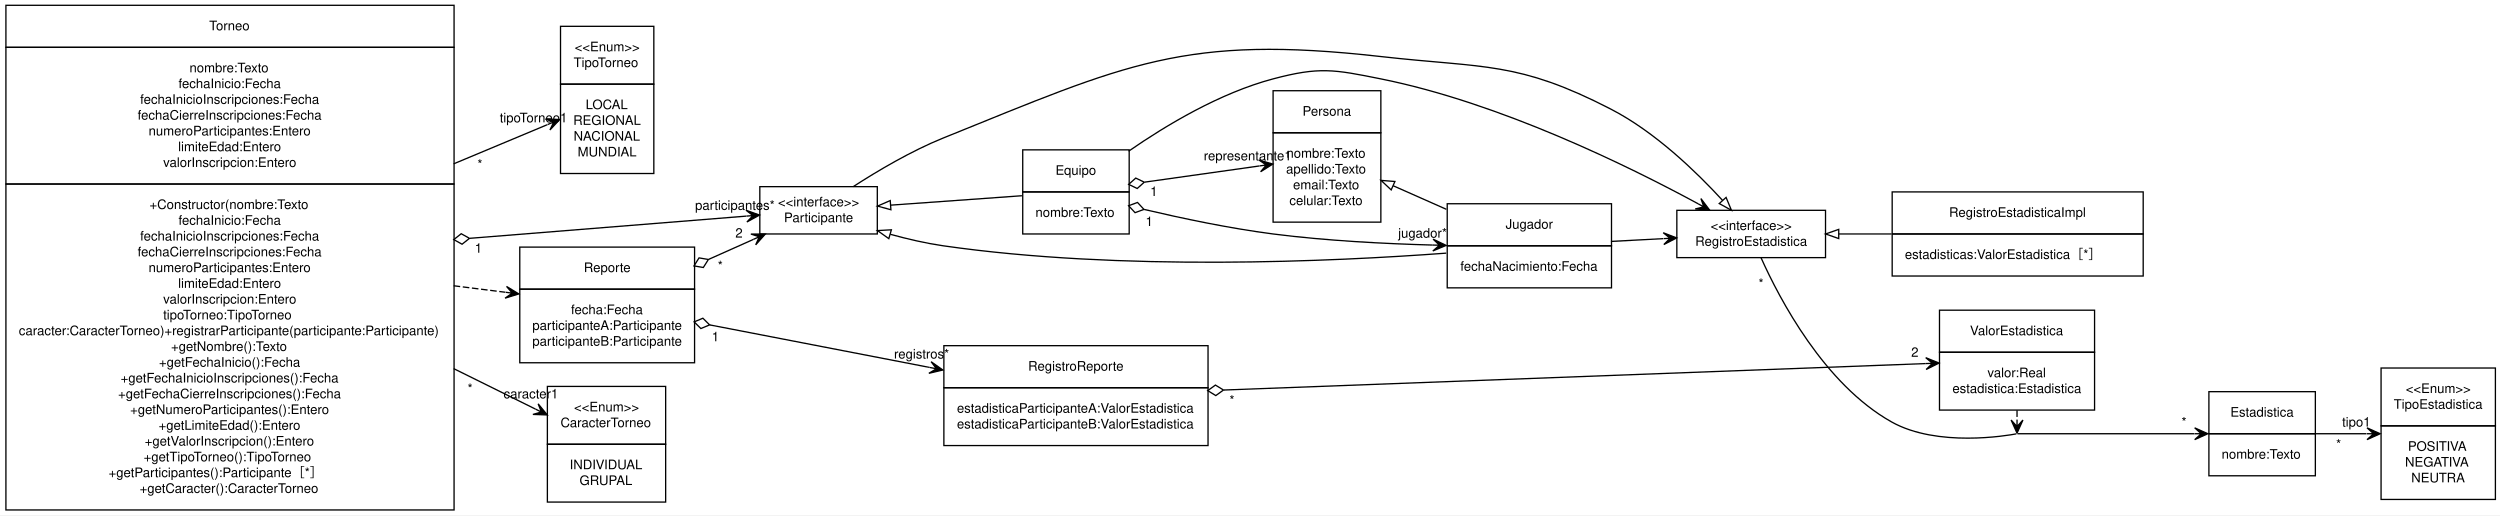
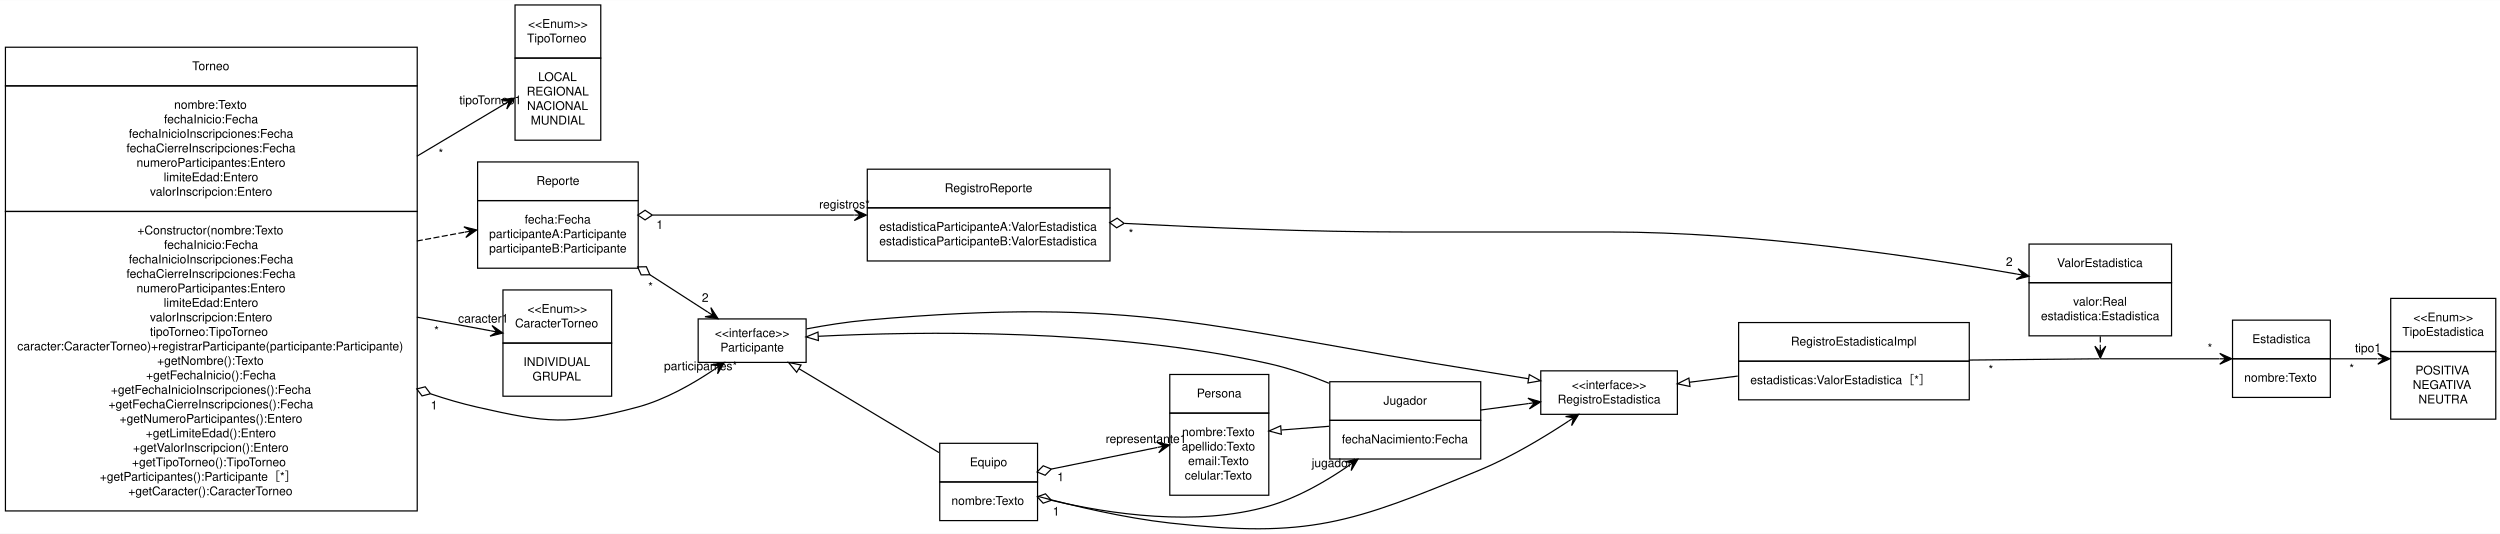
- <svg xmlns="http://www.w3.org/2000/svg" width="1902pt" height="392pt" viewBox="0.00 0.00 1902.26 392.00">
-   <g id="graph0" class="graph" transform="scale(1 1) rotate(0) translate(4 388)">
-     <polygon fill="#ffffff" stroke="transparent" points="-4,4 -4,-388 1898.263,-388 1898.263,4 -4,4" />
+ <svg xmlns="http://www.w3.org/2000/svg" width="2070pt" height="442pt" viewBox="0.00 0.00 2070.26 441.84">
+   <g id="graph0" class="graph" transform="scale(1 1) rotate(0) translate(4 437.8423)">
+     <polygon fill="#ffffff" stroke="transparent" points="-4,4 -4,-437.842 2066.263,-437.842 2066.263,4 -4,4" />
    <g id="node1" class="node">
-       <polygon fill="none" stroke="#000000" points=".5,-352 .5,-384 341.5,-384 341.5,-352 .5,-352" />
-       <text text-anchor="start" x="155.163" y="-365" font-family="Helvetica,sans-Serif" font-size="10.00" fill="#000000">Torneo</text>
-       <polygon fill="none" stroke="#000000" points=".5,-248 .5,-352 341.5,-352 341.5,-248 .5,-248" />
-       <text text-anchor="start" x="140.161" y="-333" font-family="Helvetica,sans-Serif" font-size="10.00" fill="#000000">nombre:Texto</text>
-       <text text-anchor="start" x="131.822" y="-321" font-family="Helvetica,sans-Serif" font-size="10.00" fill="#000000">fechaInicio:Fecha</text>
-       <text text-anchor="start" x="102.651" y="-309" font-family="Helvetica,sans-Serif" font-size="10.00" fill="#000000">fechaInicioInscripciones:Fecha</text>
-       <text text-anchor="start" x="100.712" y="-297" font-family="Helvetica,sans-Serif" font-size="10.00" fill="#000000">fechaCierreInscripciones:Fecha</text>
-       <text text-anchor="start" x="109.042" y="-285" font-family="Helvetica,sans-Serif" font-size="10.00" fill="#000000">numeroParticipantes:Entero</text>
-       <text text-anchor="start" x="131.548" y="-273" font-family="Helvetica,sans-Serif" font-size="10.00" fill="#000000">limiteEdad:Entero</text>
-       <text text-anchor="start" x="120.159" y="-261" font-family="Helvetica,sans-Serif" font-size="10.00" fill="#000000">valorInscripcion:Entero</text>
-       <polygon fill="none" stroke="#000000" points=".5,0 .5,-248 341.5,-248 341.5,0 .5,0" />
-       <text text-anchor="start" x="109.741" y="-229" font-family="Helvetica,sans-Serif" font-size="10.00" fill="#000000">+Constructor(nombre:Texto</text>
-       <text text-anchor="start" x="131.822" y="-217" font-family="Helvetica,sans-Serif" font-size="10.00" fill="#000000">fechaInicio:Fecha</text>
-       <text text-anchor="start" x="102.651" y="-205" font-family="Helvetica,sans-Serif" font-size="10.00" fill="#000000">fechaInicioInscripciones:Fecha</text>
-       <text text-anchor="start" x="100.712" y="-193" font-family="Helvetica,sans-Serif" font-size="10.00" fill="#000000">fechaCierreInscripciones:Fecha</text>
-       <text text-anchor="start" x="109.042" y="-181" font-family="Helvetica,sans-Serif" font-size="10.00" fill="#000000">numeroParticipantes:Entero</text>
-       <text text-anchor="start" x="131.548" y="-169" font-family="Helvetica,sans-Serif" font-size="10.00" fill="#000000">limiteEdad:Entero</text>
-       <text text-anchor="start" x="120.159" y="-157" font-family="Helvetica,sans-Serif" font-size="10.00" fill="#000000">valorInscripcion:Entero</text>
-       <text text-anchor="start" x="120.156" y="-145" font-family="Helvetica,sans-Serif" font-size="10.00" fill="#000000">tipoTorneo:TipoTorneo</text>
-       <text text-anchor="start" x="10.288" y="-133" font-family="Helvetica,sans-Serif" font-size="10.00" fill="#000000">caracter:CaracterTorneo)+registrarParticipante(participante:Participante)</text>
-       <text text-anchor="start" x="126.133" y="-121" font-family="Helvetica,sans-Serif" font-size="10.00" fill="#000000">+getNombre():Texto</text>
-       <text text-anchor="start" x="116.96" y="-109" font-family="Helvetica,sans-Serif" font-size="10.00" fill="#000000">+getFechaInicio():Fecha</text>
-       <text text-anchor="start" x="87.79" y="-97" font-family="Helvetica,sans-Serif" font-size="10.00" fill="#000000">+getFechaInicioInscripciones():Fecha</text>
-       <text text-anchor="start" x="85.85" y="-85" font-family="Helvetica,sans-Serif" font-size="10.00" fill="#000000">+getFechaCierreInscripciones():Fecha</text>
-       <text text-anchor="start" x="95.015" y="-73" font-family="Helvetica,sans-Serif" font-size="10.00" fill="#000000">+getNumeroParticipantes():Entero</text>
-       <text text-anchor="start" x="116.681" y="-61" font-family="Helvetica,sans-Serif" font-size="10.00" fill="#000000">+getLimiteEdad():Entero</text>
-       <text text-anchor="start" x="106.128" y="-49" font-family="Helvetica,sans-Serif" font-size="10.00" fill="#000000">+getValorInscripcion():Entero</text>
-       <text text-anchor="start" x="105.293" y="-37" font-family="Helvetica,sans-Serif" font-size="10.00" fill="#000000">+getTipoTorneo():TipoTorneo</text>
-       <text text-anchor="start" x="78.621" y="-25" font-family="Helvetica,sans-Serif" font-size="10.00" fill="#000000">+getParticipantes():Participante［*］</text>
-       <text text-anchor="start" x="102.243" y="-13" font-family="Helvetica,sans-Serif" font-size="10.00" fill="#000000">+getCaracter():CaracterTorneo</text>
+       <polygon fill="none" stroke="#000000" points=".5,-366.842 .5,-398.842 341.5,-398.842 341.5,-366.842 .5,-366.842" />
+       <text text-anchor="start" x="155.163" y="-379.842" font-family="Helvetica,sans-Serif" font-size="10.00" fill="#000000">Torneo</text>
+       <polygon fill="none" stroke="#000000" points=".5,-262.842 .5,-366.842 341.5,-366.842 341.5,-262.842 .5,-262.842" />
+       <text text-anchor="start" x="140.161" y="-347.842" font-family="Helvetica,sans-Serif" font-size="10.00" fill="#000000">nombre:Texto</text>
+       <text text-anchor="start" x="131.822" y="-335.842" font-family="Helvetica,sans-Serif" font-size="10.00" fill="#000000">fechaInicio:Fecha</text>
+       <text text-anchor="start" x="102.651" y="-323.842" font-family="Helvetica,sans-Serif" font-size="10.00" fill="#000000">fechaInicioInscripciones:Fecha</text>
+       <text text-anchor="start" x="100.712" y="-311.842" font-family="Helvetica,sans-Serif" font-size="10.00" fill="#000000">fechaCierreInscripciones:Fecha</text>
+       <text text-anchor="start" x="109.042" y="-299.842" font-family="Helvetica,sans-Serif" font-size="10.00" fill="#000000">numeroParticipantes:Entero</text>
+       <text text-anchor="start" x="131.548" y="-287.842" font-family="Helvetica,sans-Serif" font-size="10.00" fill="#000000">limiteEdad:Entero</text>
+       <text text-anchor="start" x="120.159" y="-275.842" font-family="Helvetica,sans-Serif" font-size="10.00" fill="#000000">valorInscripcion:Entero</text>
+       <polygon fill="none" stroke="#000000" points=".5,-14.842 .5,-262.842 341.5,-262.842 341.5,-14.842 .5,-14.842" />
+       <text text-anchor="start" x="109.741" y="-243.842" font-family="Helvetica,sans-Serif" font-size="10.00" fill="#000000">+Constructor(nombre:Texto</text>
+       <text text-anchor="start" x="131.822" y="-231.842" font-family="Helvetica,sans-Serif" font-size="10.00" fill="#000000">fechaInicio:Fecha</text>
+       <text text-anchor="start" x="102.651" y="-219.842" font-family="Helvetica,sans-Serif" font-size="10.00" fill="#000000">fechaInicioInscripciones:Fecha</text>
+       <text text-anchor="start" x="100.712" y="-207.842" font-family="Helvetica,sans-Serif" font-size="10.00" fill="#000000">fechaCierreInscripciones:Fecha</text>
+       <text text-anchor="start" x="109.042" y="-195.842" font-family="Helvetica,sans-Serif" font-size="10.00" fill="#000000">numeroParticipantes:Entero</text>
+       <text text-anchor="start" x="131.548" y="-183.842" font-family="Helvetica,sans-Serif" font-size="10.00" fill="#000000">limiteEdad:Entero</text>
+       <text text-anchor="start" x="120.159" y="-171.842" font-family="Helvetica,sans-Serif" font-size="10.00" fill="#000000">valorInscripcion:Entero</text>
+       <text text-anchor="start" x="120.156" y="-159.842" font-family="Helvetica,sans-Serif" font-size="10.00" fill="#000000">tipoTorneo:TipoTorneo</text>
+       <text text-anchor="start" x="10.288" y="-147.842" font-family="Helvetica,sans-Serif" font-size="10.00" fill="#000000">caracter:CaracterTorneo)+registrarParticipante(participante:Participante)</text>
+       <text text-anchor="start" x="126.133" y="-135.842" font-family="Helvetica,sans-Serif" font-size="10.00" fill="#000000">+getNombre():Texto</text>
+       <text text-anchor="start" x="116.96" y="-123.842" font-family="Helvetica,sans-Serif" font-size="10.00" fill="#000000">+getFechaInicio():Fecha</text>
+       <text text-anchor="start" x="87.79" y="-111.842" font-family="Helvetica,sans-Serif" font-size="10.00" fill="#000000">+getFechaInicioInscripciones():Fecha</text>
+       <text text-anchor="start" x="85.85" y="-99.842" font-family="Helvetica,sans-Serif" font-size="10.00" fill="#000000">+getFechaCierreInscripciones():Fecha</text>
+       <text text-anchor="start" x="95.015" y="-87.842" font-family="Helvetica,sans-Serif" font-size="10.00" fill="#000000">+getNumeroParticipantes():Entero</text>
+       <text text-anchor="start" x="116.681" y="-75.842" font-family="Helvetica,sans-Serif" font-size="10.00" fill="#000000">+getLimiteEdad():Entero</text>
+       <text text-anchor="start" x="106.128" y="-63.842" font-family="Helvetica,sans-Serif" font-size="10.00" fill="#000000">+getValorInscripcion():Entero</text>
+       <text text-anchor="start" x="105.293" y="-51.842" font-family="Helvetica,sans-Serif" font-size="10.00" fill="#000000">+getTipoTorneo():TipoTorneo</text>
+       <text text-anchor="start" x="78.621" y="-39.842" font-family="Helvetica,sans-Serif" font-size="10.00" fill="#000000">+getParticipantes():Participante［*］</text>
+       <text text-anchor="start" x="102.243" y="-27.842" font-family="Helvetica,sans-Serif" font-size="10.00" fill="#000000">+getCaracter():CaracterTorneo</text>
    </g>
    <g id="node2" class="node">
-       <polygon fill="none" stroke="#000000" points="422.5,-324 422.5,-368 493.5,-368 493.5,-324 422.5,-324" />
-       <text text-anchor="start" x="433.264" y="-349" font-family="Helvetica,sans-Serif" font-size="10.00" fill="#000000">&lt;&lt;Enum&gt;&gt;</text>
-       <text text-anchor="start" x="432.44" y="-337" font-family="Helvetica,sans-Serif" font-size="10.00" fill="#000000">TipoTorneo</text>
-       <polygon fill="none" stroke="#000000" points="422.5,-256 422.5,-324 493.5,-324 493.5,-256 422.5,-256" />
-       <text text-anchor="start" x="441.608" y="-305" font-family="Helvetica,sans-Serif" font-size="10.00" fill="#000000">LOCAL</text>
-       <text text-anchor="start" x="432.164" y="-293" font-family="Helvetica,sans-Serif" font-size="10.00" fill="#000000">REGIONAL</text>
-       <text text-anchor="start" x="432.444" y="-281" font-family="Helvetica,sans-Serif" font-size="10.00" fill="#000000">NACIONAL</text>
-       <text text-anchor="start" x="435.503" y="-269" font-family="Helvetica,sans-Serif" font-size="10.00" fill="#000000">MUNDIAL</text>
+       <polygon fill="none" stroke="#000000" points="422.5,-389.842 422.5,-433.842 493.5,-433.842 493.5,-389.842 422.5,-389.842" />
+       <text text-anchor="start" x="433.264" y="-414.842" font-family="Helvetica,sans-Serif" font-size="10.00" fill="#000000">&lt;&lt;Enum&gt;&gt;</text>
+       <text text-anchor="start" x="432.44" y="-402.842" font-family="Helvetica,sans-Serif" font-size="10.00" fill="#000000">TipoTorneo</text>
+       <polygon fill="none" stroke="#000000" points="422.5,-321.842 422.5,-389.842 493.5,-389.842 493.5,-321.842 422.5,-321.842" />
+       <text text-anchor="start" x="441.608" y="-370.842" font-family="Helvetica,sans-Serif" font-size="10.00" fill="#000000">LOCAL</text>
+       <text text-anchor="start" x="432.164" y="-358.842" font-family="Helvetica,sans-Serif" font-size="10.00" fill="#000000">REGIONAL</text>
+       <text text-anchor="start" x="432.444" y="-346.842" font-family="Helvetica,sans-Serif" font-size="10.00" fill="#000000">NACIONAL</text>
+       <text text-anchor="start" x="435.503" y="-334.842" font-family="Helvetica,sans-Serif" font-size="10.00" fill="#000000">MUNDIAL</text>
    </g>
    <g id="edge3" class="edge">
-       <path fill="none" stroke="#000000" d="M341.18,-263.364C367.455,-274.351 392.469,-284.809 412.521,-293.193" />
-       <polygon fill="#000000" stroke="#000000" points="421.949,-297.136 410.987,-297.43 417.336,-295.207 412.723,-293.278 412.723,-293.278 412.723,-293.278 417.336,-295.207 414.459,-289.126 421.949,-297.136 421.949,-297.136" />
-       <text text-anchor="middle" x="401.966" y="-294.942" font-family="Helvetica,sans-Serif" font-size="10.00" fill="#000000">tipoTorneo1</text>
-       <text text-anchor="middle" x="361.164" y="-259.558" font-family="Helvetica,sans-Serif" font-size="10.00" fill="#000000">*</text>
+       <path fill="none" stroke="#000000" d="M341.18,-308.537C367.814,-324.406 393.151,-339.502 413.338,-351.53" />
+       <polygon fill="#000000" stroke="#000000" points="421.949,-356.661 411.055,-355.408 417.654,-354.101 413.359,-351.542 413.359,-351.542 413.359,-351.542 417.654,-354.101 415.662,-347.676 421.949,-356.661 421.949,-356.661" />
+       <text text-anchor="middle" x="402.051" y="-351.644" font-family="Helvetica,sans-Serif" font-size="10.00" fill="#000000">tipoTorneo1</text>
+       <text text-anchor="middle" x="361.078" y="-307.553" font-family="Helvetica,sans-Serif" font-size="10.00" fill="#000000">*</text>
    </g>
    <g id="node5" class="node">
-       <polygon fill="none" stroke="#000000" points="663.548,-246 574.15,-246 574.15,-210 663.548,-210 663.548,-246" />
-       <text text-anchor="middle" x="618.849" y="-231" font-family="Helvetica,sans-Serif" font-size="10.00" fill="#000000">&lt;&lt;interface&gt;&gt;</text>
-       <text text-anchor="middle" x="618.849" y="-219" font-family="Helvetica,sans-Serif" font-size="10.00" fill="#000000">Participante</text>
+       <polygon fill="none" stroke="#000000" points="663.548,-173.842 574.15,-173.842 574.15,-137.842 663.548,-137.842 663.548,-173.842" />
+       <text text-anchor="middle" x="618.849" y="-158.842" font-family="Helvetica,sans-Serif" font-size="10.00" fill="#000000">&lt;&lt;interface&gt;&gt;</text>
+       <text text-anchor="middle" x="618.849" y="-146.842" font-family="Helvetica,sans-Serif" font-size="10.00" fill="#000000">Participante</text>
    </g>
    <g id="edge4" class="edge">
-       <path fill="none" stroke="#000000" d="M353.639,-206.705C429.262,-212.777 511.334,-219.367 563.833,-223.583" />
-       <polygon fill="none" stroke="#000000" points="353.242,-206.673 346.941,-210.18 341.281,-205.713 347.582,-202.206 353.242,-206.673" />
-       <polygon fill="#000000" stroke="#000000" points="573.928,-224.393 563.6,-228.078 568.944,-223.993 563.96,-223.593 563.96,-223.593 563.96,-223.593 568.944,-223.993 564.32,-219.107 573.928,-224.393 573.928,-224.393" />
-       <text text-anchor="middle" x="555.184" y="-228.368" font-family="Helvetica,sans-Serif" font-size="10.00" fill="#000000">participantes*</text>
-       <text text-anchor="middle" x="360.025" y="-195.738" font-family="Helvetica,sans-Serif" font-size="10.00" fill="#000000">1</text>
+       <path fill="none" stroke="#000000" d="M352.799,-111.75C365.513,-107.448 378.317,-103.733 391,-100.842 448.634,-87.709 466.918,-85.489 524,-100.842 546.905,-107.003 569.985,-120.197 587.642,-132.118" />
+       <polygon fill="none" stroke="#000000" points="352.469,-111.867 348.142,-117.635 341.153,-115.859 345.48,-110.091 352.469,-111.867" />
+       <polygon fill="#000000" stroke="#000000" points="595.85,-137.832 585.071,-135.812 591.746,-134.975 587.642,-132.119 587.642,-132.119 587.642,-132.119 591.746,-134.975 590.213,-128.425 595.85,-137.832 595.85,-137.832" />
+       <text text-anchor="middle" x="576.144" y="-131.413" font-family="Helvetica,sans-Serif" font-size="10.00" fill="#000000">participantes*</text>
+       <text text-anchor="middle" x="355.434" y="-98.857" font-family="Helvetica,sans-Serif" font-size="10.00" fill="#000000">1</text>
    </g>
    <g id="node9" class="node">
-       <polygon fill="none" stroke="#000000" points="412.5,-50 412.5,-94 502.5,-94 502.5,-50 412.5,-50" />
-       <text text-anchor="start" x="432.764" y="-75" font-family="Helvetica,sans-Serif" font-size="10.00" fill="#000000">&lt;&lt;Enum&gt;&gt;</text>
-       <text text-anchor="start" x="422.497" y="-63" font-family="Helvetica,sans-Serif" font-size="10.00" fill="#000000">CaracterTorneo</text>
-       <polygon fill="none" stroke="#000000" points="412.5,-6 412.5,-50 502.5,-50 502.5,-6 412.5,-6" />
-       <text text-anchor="start" x="429.445" y="-31" font-family="Helvetica,sans-Serif" font-size="10.00" fill="#000000">INDIVIDUAL</text>
-       <text text-anchor="start" x="436.943" y="-19" font-family="Helvetica,sans-Serif" font-size="10.00" fill="#000000">GRUPAL</text>
+       <polygon fill="none" stroke="#000000" points="412.5,-153.842 412.5,-197.842 502.5,-197.842 502.5,-153.842 412.5,-153.842" />
+       <text text-anchor="start" x="432.764" y="-178.842" font-family="Helvetica,sans-Serif" font-size="10.00" fill="#000000">&lt;&lt;Enum&gt;&gt;</text>
+       <text text-anchor="start" x="422.497" y="-166.842" font-family="Helvetica,sans-Serif" font-size="10.00" fill="#000000">CaracterTorneo</text>
+       <polygon fill="none" stroke="#000000" points="412.5,-109.842 412.5,-153.842 502.5,-153.842 502.5,-109.842 412.5,-109.842" />
+       <text text-anchor="start" x="429.445" y="-134.842" font-family="Helvetica,sans-Serif" font-size="10.00" fill="#000000">INDIVIDUAL</text>
+       <text text-anchor="start" x="436.943" y="-122.842" font-family="Helvetica,sans-Serif" font-size="10.00" fill="#000000">GRUPAL</text>
    </g>
    <g id="edge2" class="edge">
-       <path fill="none" stroke="#000000" d="M341.18,-107.552C363.629,-96.445 385.156,-85.794 403.456,-76.74" />
-       <polygon fill="#000000" stroke="#000000" points="412.443,-72.293 405.476,-80.761 407.962,-74.51 403.48,-76.728 403.48,-76.728 403.48,-76.728 407.962,-74.51 401.484,-72.694 412.443,-72.293 412.443,-72.293" />
-       <text text-anchor="middle" x="399.945" y="-84.907" font-family="Helvetica,sans-Serif" font-size="10.00" fill="#000000">caracter1</text>
-       <text text-anchor="middle" x="353.678" y="-88.938" font-family="Helvetica,sans-Serif" font-size="10.00" fill="#000000">*</text>
+       <path fill="none" stroke="#000000" d="M341.18,-175.323C363.219,-171.253 384.37,-167.347 402.45,-164.008" />
+       <polygon fill="#000000" stroke="#000000" points="412.443,-162.163 403.426,-168.404 407.526,-163.071 402.609,-163.979 402.609,-163.979 402.609,-163.979 407.526,-163.071 401.792,-159.554 412.443,-162.163 412.443,-162.163" />
+       <text text-anchor="middle" x="396.153" y="-170.767" font-family="Helvetica,sans-Serif" font-size="10.00" fill="#000000">caracter1</text>
+       <text text-anchor="middle" x="357.47" y="-160.72" font-family="Helvetica,sans-Serif" font-size="10.00" fill="#000000">*</text>
    </g>
    <g id="node12" class="node">
-       <polygon fill="none" stroke="#000000" points="391.5,-168 391.5,-200 524.5,-200 524.5,-168 391.5,-168" />
-       <text text-anchor="start" x="440.219" y="-181" font-family="Helvetica,sans-Serif" font-size="10.00" fill="#000000">Reporte</text>
-       <polygon fill="none" stroke="#000000" points="391.5,-112 391.5,-168 524.5,-168 524.5,-112 391.5,-112" />
-       <text text-anchor="start" x="430.49" y="-149" font-family="Helvetica,sans-Serif" font-size="10.00" fill="#000000">fecha:Fecha</text>
-       <text text-anchor="start" x="401.042" y="-137" font-family="Helvetica,sans-Serif" font-size="10.00" fill="#000000">participanteA:Participante</text>
-       <text text-anchor="start" x="401.042" y="-125" font-family="Helvetica,sans-Serif" font-size="10.00" fill="#000000">participanteB:Participante</text>
+       <polygon fill="none" stroke="#000000" points="391.5,-271.842 391.5,-303.842 524.5,-303.842 524.5,-271.842 391.5,-271.842" />
+       <text text-anchor="start" x="440.219" y="-284.842" font-family="Helvetica,sans-Serif" font-size="10.00" fill="#000000">Reporte</text>
+       <polygon fill="none" stroke="#000000" points="391.5,-215.842 391.5,-271.842 524.5,-271.842 524.5,-215.842 391.5,-215.842" />
+       <text text-anchor="start" x="430.49" y="-252.842" font-family="Helvetica,sans-Serif" font-size="10.00" fill="#000000">fecha:Fecha</text>
+       <text text-anchor="start" x="401.042" y="-240.842" font-family="Helvetica,sans-Serif" font-size="10.00" fill="#000000">participanteA:Participante</text>
+       <text text-anchor="start" x="401.042" y="-228.842" font-family="Helvetica,sans-Serif" font-size="10.00" fill="#000000">participanteB:Participante</text>
    </g>
    <g id="edge1" class="edge">
-       <path fill="none" stroke="#000000" stroke-dasharray="5,2" d="M341.18,-170.591C354.816,-168.88 368.112,-167.212 380.551,-165.652" />
-       <polygon fill="#000000" stroke="#000000" points="390.788,-164.368 381.425,-170.078 385.826,-164.99 380.865,-165.613 380.865,-165.613 380.865,-165.613 385.826,-164.99 380.305,-161.148 390.788,-164.368 390.788,-164.368" />
+       <path fill="none" stroke="#000000" stroke-dasharray="5,2" d="M341.18,-238.362C354.952,-240.905 368.378,-243.384 380.924,-245.701" />
+       <polygon fill="#000000" stroke="#000000" points="390.788,-247.523 380.137,-250.132 385.871,-246.615 380.954,-245.707 380.954,-245.707 380.954,-245.707 385.871,-246.615 381.771,-241.281 390.788,-247.523 390.788,-247.523" />
    </g>
    <g id="node3" class="node">
-       <polygon fill="none" stroke="#000000" points="1385.046,-228 1271.915,-228 1271.915,-192 1385.046,-192 1385.046,-228" />
-       <text text-anchor="middle" x="1328.48" y="-213" font-family="Helvetica,sans-Serif" font-size="10.00" fill="#000000">&lt;&lt;interface&gt;&gt;</text>
-       <text text-anchor="middle" x="1328.48" y="-201" font-family="Helvetica,sans-Serif" font-size="10.00" fill="#000000">RegistroEstadistica</text>
+       <polygon fill="none" stroke="#000000" points="1385.046,-130.842 1271.915,-130.842 1271.915,-94.842 1385.046,-94.842 1385.046,-130.842" />
+       <text text-anchor="middle" x="1328.48" y="-115.842" font-family="Helvetica,sans-Serif" font-size="10.00" fill="#000000">&lt;&lt;interface&gt;&gt;</text>
+       <text text-anchor="middle" x="1328.48" y="-103.842" font-family="Helvetica,sans-Serif" font-size="10.00" fill="#000000">RegistroEstadistica</text>
    </g>
    <g id="node4" class="node">
-       <polygon fill="none" stroke="#000000" points="1435.763,-210 1435.763,-242 1626.763,-242 1626.763,-210 1435.763,-210" />
-       <text text-anchor="start" x="1479.037" y="-223" font-family="Helvetica,sans-Serif" font-size="10.00" fill="#000000">RegistroEstadisticaImpl</text>
-       <polygon fill="none" stroke="#000000" points="1435.763,-178 1435.763,-210 1626.763,-210 1626.763,-178 1435.763,-178" />
-       <text text-anchor="start" x="1445.416" y="-191" font-family="Helvetica,sans-Serif" font-size="10.00" fill="#000000">estadisticas:ValorEstadistica［*］</text>
+       <polygon fill="none" stroke="#000000" points="1435.763,-138.842 1435.763,-170.842 1626.763,-170.842 1626.763,-138.842 1435.763,-138.842" />
+       <text text-anchor="start" x="1479.037" y="-151.842" font-family="Helvetica,sans-Serif" font-size="10.00" fill="#000000">RegistroEstadisticaImpl</text>
+       <polygon fill="none" stroke="#000000" points="1435.763,-106.842 1435.763,-138.842 1626.763,-138.842 1626.763,-106.842 1435.763,-106.842" />
+       <text text-anchor="start" x="1445.416" y="-119.842" font-family="Helvetica,sans-Serif" font-size="10.00" fill="#000000">estadisticas:ValorEstadistica［*］</text>
    </g>
    <g id="edge18" class="edge">
-       <path fill="none" stroke="#000000" d="M1395.149,-210C1407.93,-210 1421.545,-210 1435.031,-210" />
-       <polygon fill="none" stroke="#000000" points="1395.097,-206.5 1385.096,-210 1395.096,-213.5 1395.097,-206.5" />
+       <path fill="none" stroke="#000000" d="M1395.149,-121.412C1407.93,-123.054 1421.545,-124.804 1435.031,-126.538" />
+       <polygon fill="none" stroke="#000000" points="1395.461,-117.923 1385.096,-120.119 1394.569,-124.866 1395.461,-117.923" />
    </g>
    <g id="edge17" class="edge">
-       <path fill="none" stroke="#000000" d="M1306.645,-235.615C1286.705,-257.351 1255.289,-287.687 1221.698,-305 1150.78,-341.551 1125.979,-336.055 1046.698,-345 897.104,-361.879 853.288,-339.374 713.698,-283 689.341,-273.163 663.682,-257.949 645.202,-246.014" />
-       <polygon fill="none" stroke="#000000" points="1309.375,-237.813 1313.455,-228.036 1304.168,-233.135 1309.375,-237.813" />
+       <path fill="none" stroke="#000000" d="M1261.712,-124.303C1248.461,-126.52 1234.645,-128.79 1221.698,-130.842 997.945,-166.319 939.356,-192.905 713.698,-172.842 697.368,-171.39 679.641,-168.559 663.979,-165.617" />
+       <polygon fill="none" stroke="#000000" points="1262.429,-127.732 1271.711,-122.623 1261.27,-120.829 1262.429,-127.732" />
    </g>
    <g id="edge10" class="edge">
-       <path fill="none" stroke="#000000" d="M1335.99,-191.885C1350.154,-160.293 1384.068,-95.749 1435.263,-67 1470.112,-47.43 1523.555,-56.644 1530.099,-57.872" />
-       <text text-anchor="middle" x="1335.975" y="-168.885" font-family="Helvetica,sans-Serif" font-size="10.00" fill="#000000">*</text>
+       <path fill="none" stroke="#000000" d="M1626.427,-139.778C1676.324,-140.266 1728.321,-140.774 1734.625,-140.836" />
+       <text text-anchor="middle" x="1644.635" y="-128.503" font-family="Helvetica,sans-Serif" font-size="10.00" fill="#000000">*</text>
    </g>
    <g id="node6" class="node">
-       <polygon fill="none" stroke="#000000" points="774.198,-242 774.198,-274 855.198,-274 855.198,-242 774.198,-242" />
-       <text text-anchor="start" x="799.136" y="-255" font-family="Helvetica,sans-Serif" font-size="10.00" fill="#000000">Equipo</text>
-       <polygon fill="none" stroke="#000000" points="774.198,-210 774.198,-242 855.198,-242 855.198,-210 774.198,-210" />
-       <text text-anchor="start" x="783.859" y="-223" font-family="Helvetica,sans-Serif" font-size="10.00" fill="#000000">nombre:Texto</text>
+       <polygon fill="none" stroke="#000000" points="774.198,-38.842 774.198,-70.842 855.198,-70.842 855.198,-38.842 774.198,-38.842" />
+       <text text-anchor="start" x="799.136" y="-51.842" font-family="Helvetica,sans-Serif" font-size="10.00" fill="#000000">Equipo</text>
+       <polygon fill="none" stroke="#000000" points="774.198,-6.842 774.198,-38.842 855.198,-38.842 855.198,-6.842 774.198,-6.842" />
+       <text text-anchor="start" x="783.859" y="-19.842" font-family="Helvetica,sans-Serif" font-size="10.00" fill="#000000">nombre:Texto</text>
    </g>
    <g id="edge9" class="edge">
-       <path fill="none" stroke="#000000" d="M673.678,-231.929C705.397,-234.203 744.635,-237.015 773.579,-239.089" />
-       <polygon fill="none" stroke="#000000" points="673.891,-228.436 663.666,-231.212 673.39,-235.418 673.891,-228.436" />
+       <path fill="none" stroke="#000000" d="M657.558,-132.658C691.091,-112.574 739.443,-83.615 773.536,-63.196" />
+       <polygon fill="none" stroke="#000000" points="655.725,-129.677 648.944,-137.817 659.322,-135.682 655.725,-129.677" />
    </g>
    <g id="node8" class="node">
-       <polygon fill="none" stroke="#000000" points="1097.198,-201 1097.198,-233 1222.198,-233 1222.198,-201 1097.198,-201" />
-       <text text-anchor="start" x="1141.636" y="-214" font-family="Helvetica,sans-Serif" font-size="10.00" fill="#000000">Jugador</text>
-       <polygon fill="none" stroke="#000000" points="1097.198,-169 1097.198,-201 1222.198,-201 1222.198,-169 1097.198,-169" />
-       <text text-anchor="start" x="1107.187" y="-182" font-family="Helvetica,sans-Serif" font-size="10.00" fill="#000000">fechaNacimiento:Fecha</text>
+       <polygon fill="none" stroke="#000000" points="1097.198,-89.842 1097.198,-121.842 1222.198,-121.842 1222.198,-89.842 1097.198,-89.842" />
+       <text text-anchor="start" x="1141.636" y="-102.842" font-family="Helvetica,sans-Serif" font-size="10.00" fill="#000000">Jugador</text>
+       <polygon fill="none" stroke="#000000" points="1097.198,-57.842 1097.198,-89.842 1222.198,-89.842 1222.198,-57.842 1097.198,-57.842" />
+       <text text-anchor="start" x="1107.187" y="-70.842" font-family="Helvetica,sans-Serif" font-size="10.00" fill="#000000">fechaNacimiento:Fecha</text>
    </g>
    <g id="edge8" class="edge">
-       <path fill="none" stroke="#000000" d="M673.429,-209.759C686.477,-206.155 700.463,-202.901 713.698,-201 849.015,-181.565 1009.845,-188.967 1096.453,-195.412" />
-       <polygon fill="none" stroke="#000000" points="672.305,-206.44 663.662,-212.567 674.24,-213.167 672.305,-206.44" />
+       <path fill="none" stroke="#000000" d="M673.671,-159.469C755.852,-163.553 915.359,-166.22 1046.698,-136.842 1063.327,-133.123 1080.622,-127.095 1096.519,-120.579" />
+       <polygon fill="none" stroke="#000000" points="673.729,-155.968 663.559,-158.94 673.362,-162.958 673.729,-155.968" />
    </g>
    <g id="edge20" class="edge">
-       <path fill="none" stroke="#000000" d="M854.75,-272.96C883.668,-293.008 924.415,-317.302 964.698,-328 999.922,-337.354 1010.968,-335.179 1046.698,-328 1137.141,-309.827 1234.765,-261.875 1288.06,-233" />
-       <polygon fill="#000000" stroke="#000000" points="1296.854,-228.19 1290.241,-236.937 1292.468,-230.589 1288.081,-232.989 1288.081,-232.989 1288.081,-232.989 1292.468,-230.589 1285.921,-229.041 1296.854,-228.19 1296.854,-228.19" />
+       <path fill="none" stroke="#000000" d="M854.98,-27.044C885.021,-18.989 927.028,-9.044 964.698,-4.842 1079.868,8.005 1114.654,-4.449 1221.698,-48.842 1247.552,-59.565 1274.574,-75.816 1294.966,-89.259" />
+       <polygon fill="#000000" stroke="#000000" points="1303.277,-94.824 1292.465,-92.999 1299.123,-92.042 1294.968,-89.26 1294.968,-89.26 1294.968,-89.26 1299.123,-92.042 1297.472,-85.521 1303.277,-94.824 1303.277,-94.824" />
    </g>
    <g id="node7" class="node">
-       <polygon fill="none" stroke="#000000" points="964.698,-287 964.698,-319 1046.698,-319 1046.698,-287 964.698,-287" />
-       <text text-anchor="start" x="987.081" y="-300" font-family="Helvetica,sans-Serif" font-size="10.00" fill="#000000">Persona</text>
-       <polygon fill="none" stroke="#000000" points="964.698,-219 964.698,-287 1046.698,-287 1046.698,-219 964.698,-219" />
-       <text text-anchor="start" x="974.859" y="-268" font-family="Helvetica,sans-Serif" font-size="10.00" fill="#000000">nombre:Texto</text>
-       <text text-anchor="start" x="974.58" y="-256" font-family="Helvetica,sans-Serif" font-size="10.00" fill="#000000">apellido:Texto</text>
-       <text text-anchor="start" x="979.863" y="-244" font-family="Helvetica,sans-Serif" font-size="10.00" fill="#000000">email:Texto</text>
-       <text text-anchor="start" x="977.083" y="-232" font-family="Helvetica,sans-Serif" font-size="10.00" fill="#000000">celular:Texto</text>
+       <polygon fill="none" stroke="#000000" points="964.698,-95.842 964.698,-127.842 1046.698,-127.842 1046.698,-95.842 964.698,-95.842" />
+       <text text-anchor="start" x="987.081" y="-108.842" font-family="Helvetica,sans-Serif" font-size="10.00" fill="#000000">Persona</text>
+       <polygon fill="none" stroke="#000000" points="964.698,-27.842 964.698,-95.842 1046.698,-95.842 1046.698,-27.842 964.698,-27.842" />
+       <text text-anchor="start" x="974.859" y="-76.842" font-family="Helvetica,sans-Serif" font-size="10.00" fill="#000000">nombre:Texto</text>
+       <text text-anchor="start" x="974.58" y="-64.842" font-family="Helvetica,sans-Serif" font-size="10.00" fill="#000000">apellido:Texto</text>
+       <text text-anchor="start" x="979.863" y="-52.842" font-family="Helvetica,sans-Serif" font-size="10.00" fill="#000000">email:Texto</text>
+       <text text-anchor="start" x="977.083" y="-40.842" font-family="Helvetica,sans-Serif" font-size="10.00" fill="#000000">celular:Texto</text>
    </g>
    <g id="edge5" class="edge">
-       <path fill="none" stroke="#000000" d="M867.05,-249.452C894.311,-253.295 927.422,-257.964 954.448,-261.774" />
-       <polygon fill="none" stroke="#000000" points="866.693,-249.401 860.193,-252.524 854.81,-247.726 861.31,-244.603 866.693,-249.401" />
-       <polygon fill="#000000" stroke="#000000" points="964.484,-263.189 953.954,-266.249 959.533,-262.491 954.582,-261.793 954.582,-261.793 954.582,-261.793 959.533,-262.491 955.21,-257.337 964.484,-263.189 964.484,-263.189" />
-       <text text-anchor="middle" x="945.355" y="-266.028" font-family="Helvetica,sans-Serif" font-size="10.00" fill="#000000">representante1</text>
-       <text text-anchor="middle" x="873.939" y="-238.887" font-family="Helvetica,sans-Serif" font-size="10.00" fill="#000000">1</text>
+       <path fill="none" stroke="#000000" d="M866.64,-49.522C893.964,-55.087 927.249,-61.866 954.403,-67.396" />
+       <polygon fill="none" stroke="#000000" points="866.569,-49.508 859.891,-52.23 854.81,-47.113 861.488,-44.391 866.569,-49.508" />
+       <polygon fill="#000000" stroke="#000000" points="964.484,-69.449 953.787,-71.863 959.585,-68.451 954.685,-67.453 954.685,-67.453 954.685,-67.453 959.585,-68.451 955.583,-63.044 964.484,-69.449 964.484,-69.449" />
+       <text text-anchor="middle" x="945.036" y="-71.114" font-family="Helvetica,sans-Serif" font-size="10.00" fill="#000000">representante1</text>
+       <text text-anchor="middle" x="874.259" y="-39.448" font-family="Helvetica,sans-Serif" font-size="10.00" fill="#000000">1</text>
    </g>
    <g id="edge7" class="edge">
-       <path fill="none" stroke="#000000" d="M866.597,-228.66C895.361,-221.895 931.779,-214.233 964.698,-210 1004.691,-204.858 1049.643,-202.554 1086.25,-201.559" />
-       <polygon fill="none" stroke="#000000" points="866.44,-228.698 861.536,-233.985 854.77,-231.492 859.673,-226.205 866.44,-228.698" />
-       <polygon fill="#000000" stroke="#000000" points="1096.342,-201.312 1086.456,-206.056 1091.344,-201.435 1086.345,-201.557 1086.345,-201.557 1086.345,-201.557 1091.344,-201.435 1086.235,-197.058 1096.342,-201.312 1096.342,-201.312" />
-       <text text-anchor="middle" x="1078.429" y="-207.206" font-family="Helvetica,sans-Serif" font-size="10.00" fill="#000000">jugador*</text>
-       <text text-anchor="middle" x="870.429" y="-216.051" font-family="Helvetica,sans-Serif" font-size="10.00" fill="#000000">1</text>
+       <path fill="none" stroke="#000000" d="M866.89,-23.612C914.719,-12.281 986.729,-1.501 1046.698,-18.842 1069.987,-25.577 1093.091,-38.725 1112.247,-51.896" />
+       <polygon fill="none" stroke="#000000" points="866.62,-23.679 861.759,-29.005 854.973,-26.566 859.834,-21.24 866.62,-23.679" />
+       <polygon fill="#000000" stroke="#000000" points="1120.48,-57.723 1109.718,-55.618 1116.399,-54.834 1112.318,-51.946 1112.318,-51.946 1112.318,-51.946 1116.399,-54.834 1114.918,-48.273 1120.48,-57.723 1120.48,-57.723" />
+       <text text-anchor="middle" x="1100.802" y="-51.149" font-family="Helvetica,sans-Serif" font-size="10.00" fill="#000000">jugador*</text>
+       <text text-anchor="middle" x="870.533" y="-11.001" font-family="Helvetica,sans-Serif" font-size="10.00" fill="#000000">1</text>
    </g>
    <g id="edge6" class="edge">
-       <path fill="none" stroke="#000000" d="M1056.035,-246.701C1068.984,-240.965 1083.074,-234.722 1096.563,-228.747" />
-       <polygon fill="none" stroke="#000000" points="1054.559,-243.527 1046.833,-250.777 1057.394,-249.927 1054.559,-243.527" />
+       <path fill="none" stroke="#000000" d="M1057.169,-81.866C1069.804,-82.854 1083.467,-83.922 1096.563,-84.946" />
+       <polygon fill="none" stroke="#000000" points="1057.076,-78.348 1046.833,-81.058 1056.53,-85.327 1057.076,-78.348" />
    </g>
    <g id="edge19" class="edge">
-       <path fill="none" stroke="#000000" d="M1221.752,-204.326C1234.683,-205.013 1248.353,-205.74 1261.437,-206.436" />
-       <polygon fill="#000000" stroke="#000000" points="1271.779,-206.985 1261.554,-210.948 1266.786,-206.72 1261.793,-206.454 1261.793,-206.454 1261.793,-206.454 1266.786,-206.72 1262.032,-201.961 1271.779,-206.985 1271.779,-206.985" />
+       <path fill="none" stroke="#000000" d="M1221.752,-98.341C1234.811,-100.116 1248.624,-101.993 1261.826,-103.786" />
+       <polygon fill="#000000" stroke="#000000" points="1271.779,-105.138 1261.264,-108.251 1266.824,-104.465 1261.87,-103.792 1261.87,-103.792 1261.87,-103.792 1266.824,-104.465 1262.476,-99.333 1271.779,-105.138 1271.779,-105.138" />
    </g>
    <g id="node10" class="node">
-       <polygon fill="none" stroke="#000000" points="1676.763,-58 1676.763,-90 1757.763,-90 1757.763,-58 1676.763,-58" />
-       <text text-anchor="start" x="1693.092" y="-71" font-family="Helvetica,sans-Serif" font-size="10.00" fill="#000000">Estadistica</text>
-       <polygon fill="none" stroke="#000000" points="1676.763,-26 1676.763,-58 1757.763,-58 1757.763,-26 1676.763,-26" />
-       <text text-anchor="start" x="1686.424" y="-39" font-family="Helvetica,sans-Serif" font-size="10.00" fill="#000000">nombre:Texto</text>
+       <polygon fill="none" stroke="#000000" points="1844.763,-140.842 1844.763,-172.842 1925.763,-172.842 1925.763,-140.842 1844.763,-140.842" />
+       <text text-anchor="start" x="1861.092" y="-153.842" font-family="Helvetica,sans-Serif" font-size="10.00" fill="#000000">Estadistica</text>
+       <polygon fill="none" stroke="#000000" points="1844.763,-108.842 1844.763,-140.842 1925.763,-140.842 1925.763,-108.842 1844.763,-108.842" />
+       <text text-anchor="start" x="1854.424" y="-121.842" font-family="Helvetica,sans-Serif" font-size="10.00" fill="#000000">nombre:Texto</text>
    </g>
    <g id="node14" class="node">
-       <polygon fill="none" stroke="#000000" points="1807.763,-64 1807.763,-108 1894.763,-108 1894.763,-64 1807.763,-64" />
-       <text text-anchor="start" x="1826.527" y="-89" font-family="Helvetica,sans-Serif" font-size="10.00" fill="#000000">&lt;&lt;Enum&gt;&gt;</text>
-       <text text-anchor="start" x="1817.369" y="-77" font-family="Helvetica,sans-Serif" font-size="10.00" fill="#000000">TipoEstadistica</text>
-       <polygon fill="none" stroke="#000000" points="1807.763,-8 1807.763,-64 1894.763,-64 1894.763,-8 1807.763,-8" />
-       <text text-anchor="start" x="1828.202" y="-45" font-family="Helvetica,sans-Serif" font-size="10.00" fill="#000000">POSITIVA</text>
-       <text text-anchor="start" x="1825.982" y="-33" font-family="Helvetica,sans-Serif" font-size="10.00" fill="#000000">NEGATIVA</text>
-       <text text-anchor="start" x="1830.711" y="-21" font-family="Helvetica,sans-Serif" font-size="10.00" fill="#000000">NEUTRA</text>
+       <polygon fill="none" stroke="#000000" points="1975.763,-146.842 1975.763,-190.842 2062.763,-190.842 2062.763,-146.842 1975.763,-146.842" />
+       <text text-anchor="start" x="1994.527" y="-171.842" font-family="Helvetica,sans-Serif" font-size="10.00" fill="#000000">&lt;&lt;Enum&gt;&gt;</text>
+       <text text-anchor="start" x="1985.369" y="-159.842" font-family="Helvetica,sans-Serif" font-size="10.00" fill="#000000">TipoEstadistica</text>
+       <polygon fill="none" stroke="#000000" points="1975.763,-90.842 1975.763,-146.842 2062.763,-146.842 2062.763,-90.842 1975.763,-90.842" />
+       <text text-anchor="start" x="1996.202" y="-127.842" font-family="Helvetica,sans-Serif" font-size="10.00" fill="#000000">POSITIVA</text>
+       <text text-anchor="start" x="1993.982" y="-115.842" font-family="Helvetica,sans-Serif" font-size="10.00" fill="#000000">NEGATIVA</text>
+       <text text-anchor="start" x="1998.711" y="-103.842" font-family="Helvetica,sans-Serif" font-size="10.00" fill="#000000">NEUTRA</text>
    </g>
    <g id="edge13" class="edge">
-       <path fill="none" stroke="#000000" d="M1757.331,-58C1769.731,-58 1783.569,-58 1796.715,-58" />
-       <polygon fill="#000000" stroke="#000000" points="1807.069,-58 1797.069,-62.5 1802.069,-58 1797.069,-58 1797.069,-58 1797.069,-58 1802.069,-58 1797.069,-53.5 1807.069,-58 1807.069,-58" />
-       <text text-anchor="middle" x="1788.943" y="-63.452" font-family="Helvetica,sans-Serif" font-size="10.00" fill="#000000">tipo1</text>
-       <text text-anchor="middle" x="1775.457" y="-46.548" font-family="Helvetica,sans-Serif" font-size="10.00" fill="#000000">*</text>
+       <path fill="none" stroke="#000000" d="M1925.331,-140.842C1937.731,-140.842 1951.569,-140.842 1964.715,-140.842" />
+       <polygon fill="#000000" stroke="#000000" points="1975.069,-140.842 1965.069,-145.342 1970.069,-140.842 1965.069,-140.842 1965.069,-140.842 1965.069,-140.842 1970.069,-140.842 1965.069,-136.342 1975.069,-140.842 1975.069,-140.842" />
+       <text text-anchor="middle" x="1956.943" y="-146.295" font-family="Helvetica,sans-Serif" font-size="10.00" fill="#000000">tipo1</text>
+       <text text-anchor="middle" x="1943.457" y="-129.39" font-family="Helvetica,sans-Serif" font-size="10.00" fill="#000000">*</text>
    </g>
    <g id="node11" class="node">
-       <polygon fill="none" stroke="#000000" points="1471.763,-120 1471.763,-152 1589.763,-152 1589.763,-120 1471.763,-120" />
-       <text text-anchor="start" x="1494.925" y="-133" font-family="Helvetica,sans-Serif" font-size="10.00" fill="#000000">ValorEstadistica</text>
-       <polygon fill="none" stroke="#000000" points="1471.763,-76 1471.763,-120 1589.763,-120 1589.763,-76 1471.763,-76" />
-       <text text-anchor="start" x="1508.263" y="-101" font-family="Helvetica,sans-Serif" font-size="10.00" fill="#000000">valor:Real</text>
-       <text text-anchor="start" x="1481.586" y="-89" font-family="Helvetica,sans-Serif" font-size="10.00" fill="#000000">estadistica:Estadistica</text>
+       <polygon fill="none" stroke="#000000" points="1676.263,-203.842 1676.263,-235.842 1794.263,-235.842 1794.263,-203.842 1676.263,-203.842" />
+       <text text-anchor="start" x="1699.425" y="-216.842" font-family="Helvetica,sans-Serif" font-size="10.00" fill="#000000">ValorEstadistica</text>
+       <polygon fill="none" stroke="#000000" points="1676.263,-159.842 1676.263,-203.842 1794.263,-203.842 1794.263,-159.842 1676.263,-159.842" />
+       <text text-anchor="start" x="1712.763" y="-184.842" font-family="Helvetica,sans-Serif" font-size="10.00" fill="#000000">valor:Real</text>
+       <text text-anchor="start" x="1686.086" y="-172.842" font-family="Helvetica,sans-Serif" font-size="10.00" fill="#000000">estadistica:Estadistica</text>
    </g>
    <g id="edge12" class="edge">
-       <path fill="none" stroke="#000000" stroke-dasharray="5,2" d="M1530.763,-75.801C1530.763,-73.359 1530.763,-70.917 1530.763,-68.476" />
-       <polygon fill="#000000" stroke="#000000" points="1530.763,-58.438 1535.263,-68.438 1530.763,-63.438 1530.763,-68.438 1530.763,-68.438 1530.763,-68.438 1530.763,-63.438 1526.263,-68.438 1530.763,-58.438 1530.763,-58.438" />
+       <path fill="none" stroke="#000000" stroke-dasharray="5,2" d="M1735.263,-159.403C1735.263,-156.761 1735.263,-154.119 1735.263,-151.477" />
+       <polygon fill="#000000" stroke="#000000" points="1735.263,-141.288 1739.763,-151.288 1735.263,-146.288 1735.263,-151.288 1735.263,-151.288 1735.263,-151.288 1735.263,-146.288 1730.763,-151.288 1735.263,-141.288 1735.263,-141.288" />
    </g>
    <g id="edge16" class="edge">
-       <path fill="none" stroke="#000000" d="M535.365,-190.746C546.859,-195.875 558.429,-201.038 569.141,-205.818" />
-       <polygon fill="none" stroke="#000000" points="535.017,-190.591 527.908,-191.799 524.058,-185.701 531.168,-184.493 535.017,-190.591" />
-       <polygon fill="#000000" stroke="#000000" points="578.31,-209.91 567.344,-209.944 573.744,-207.872 569.178,-205.835 569.178,-205.835 569.178,-205.835 573.744,-207.872 571.011,-201.725 578.31,-209.91 578.31,-209.91" />
-       <text text-anchor="middle" x="558.312" y="-207.242" font-family="Helvetica,sans-Serif" font-size="10.00" fill="#000000">2</text>
-       <text text-anchor="middle" x="544.056" y="-182.369" font-family="Helvetica,sans-Serif" font-size="10.00" fill="#000000">*</text>
+       <path fill="none" stroke="#000000" d="M534.223,-210.39C550.916,-199.63 567.835,-188.724 582.112,-179.522" />
+       <polygon fill="none" stroke="#000000" points="534.145,-210.44 531.269,-217.053 524.058,-216.941 526.934,-210.328 534.145,-210.44" />
+       <polygon fill="#000000" stroke="#000000" points="590.635,-174.028 584.667,-183.228 586.432,-176.737 582.229,-179.446 582.229,-179.446 582.229,-179.446 586.432,-176.737 579.791,-175.664 590.635,-174.028 590.635,-174.028" />
+       <text text-anchor="middle" x="579.978" y="-187.953" font-family="Helvetica,sans-Serif" font-size="10.00" fill="#000000">2</text>
+       <text text-anchor="middle" x="534.715" y="-197.016" font-family="Helvetica,sans-Serif" font-size="10.00" fill="#000000">*</text>
    </g>
    <g id="node13" class="node">
-       <polygon fill="none" stroke="#000000" points="714.198,-93 714.198,-125 915.198,-125 915.198,-93 714.198,-93" />
-       <text text-anchor="start" x="778.305" y="-106" font-family="Helvetica,sans-Serif" font-size="10.00" fill="#000000">RegistroReporte</text>
-       <polygon fill="none" stroke="#000000" points="714.198,-49 714.198,-93 915.198,-93 915.198,-49 714.198,-49" />
-       <text text-anchor="start" x="724.125" y="-74" font-family="Helvetica,sans-Serif" font-size="10.00" fill="#000000">estadisticaParticipanteA:ValorEstadistica</text>
-       <text text-anchor="start" x="724.125" y="-62" font-family="Helvetica,sans-Serif" font-size="10.00" fill="#000000">estadisticaParticipanteB:ValorEstadistica</text>
+       <polygon fill="none" stroke="#000000" points="714.198,-265.842 714.198,-297.842 915.198,-297.842 915.198,-265.842 714.198,-265.842" />
+       <text text-anchor="start" x="778.305" y="-278.842" font-family="Helvetica,sans-Serif" font-size="10.00" fill="#000000">RegistroReporte</text>
+       <polygon fill="none" stroke="#000000" points="714.198,-221.842 714.198,-265.842 915.198,-265.842 915.198,-221.842 714.198,-221.842" />
+       <text text-anchor="start" x="724.125" y="-246.842" font-family="Helvetica,sans-Serif" font-size="10.00" fill="#000000">estadisticaParticipanteA:ValorEstadistica</text>
+       <text text-anchor="start" x="724.125" y="-234.842" font-family="Helvetica,sans-Serif" font-size="10.00" fill="#000000">estadisticaParticipanteB:ValorEstadistica</text>
    </g>
    <g id="edge14" class="edge">
-       <path fill="none" stroke="#000000" d="M536.049,-140.805C585.176,-131.302 649.204,-118.917 703.442,-108.425" />
-       <polygon fill="none" stroke="#000000" points="535.955,-140.823 530.824,-145.89 524.174,-143.103 529.305,-138.036 535.955,-140.823" />
-       <polygon fill="#000000" stroke="#000000" points="713.45,-106.489 704.487,-112.806 708.541,-107.438 703.632,-108.388 703.632,-108.388 703.632,-108.388 708.541,-107.438 702.777,-103.97 713.45,-106.489 713.45,-106.489" />
-       <text text-anchor="middle" x="697.259" y="-115.23" font-family="Helvetica,sans-Serif" font-size="10.00" fill="#000000">registros*</text>
-       <text text-anchor="middle" x="540.365" y="-128.362" font-family="Helvetica,sans-Serif" font-size="10.00" fill="#000000">1</text>
+       <path fill="none" stroke="#000000" d="M536.379,-259.842C585.367,-259.842 649.077,-259.842 703.127,-259.842" />
+       <polygon fill="none" stroke="#000000" points="536.174,-259.842 530.174,-263.842 524.174,-259.842 530.174,-255.842 536.174,-259.842" />
+       <polygon fill="#000000" stroke="#000000" points="713.45,-259.842 703.45,-264.342 708.45,-259.842 703.45,-259.842 703.45,-259.842 703.45,-259.842 708.45,-259.842 703.45,-255.342 713.45,-259.842 713.45,-259.842" />
+       <text text-anchor="middle" x="695.324" y="-265.295" font-family="Helvetica,sans-Serif" font-size="10.00" fill="#000000">registros*</text>
+       <text text-anchor="middle" x="542.3" y="-248.39" font-family="Helvetica,sans-Serif" font-size="10.00" fill="#000000">1</text>
    </g>
    <g id="edge15" class="edge">
-       <path fill="none" stroke="#000000" d="M927.231,-91.259C1077.21,-96.91 1337.43,-106.715 1461.329,-111.384" />
-       <polygon fill="none" stroke="#000000" points="926.957,-91.249 920.811,-95.02 914.966,-90.797 921.112,-87.026 926.957,-91.249" />
-       <polygon fill="#000000" stroke="#000000" points="1471.449,-111.765 1461.287,-115.885 1466.453,-111.577 1461.456,-111.388 1461.456,-111.388 1461.456,-111.388 1466.453,-111.577 1461.626,-106.892 1471.449,-111.765 1471.449,-111.765" />
-       <text text-anchor="middle" x="1453.017" y="-116.529" font-family="Helvetica,sans-Serif" font-size="10.00" fill="#000000">2</text>
-       <text text-anchor="middle" x="933.397" y="-80.033" font-family="Helvetica,sans-Serif" font-size="10.00" fill="#000000">*</text>
+       <path fill="none" stroke="#000000" d="M927.257,-252.941C994.589,-249.409 1081.744,-245.842 1159.198,-245.842 1159.198,-245.842 1159.198,-245.842 1328.48,-245.842 1447.822,-245.842 1585.51,-225.214 1666.202,-211.004" />
+       <polygon fill="none" stroke="#000000" points="926.905,-252.96 921.127,-257.274 914.922,-253.6 920.7,-249.286 926.905,-252.96" />
+       <polygon fill="#000000" stroke="#000000" points="1676.237,-209.218 1667.18,-215.4 1671.314,-210.094 1666.392,-210.97 1666.392,-210.97 1666.392,-210.97 1671.314,-210.094 1665.603,-206.54 1676.237,-209.218 1676.237,-209.218" />
+       <text text-anchor="middle" x="1659.872" y="-217.715" font-family="Helvetica,sans-Serif" font-size="10.00" fill="#000000">2</text>
+       <text text-anchor="middle" x="932.572" y="-241.193" font-family="Helvetica,sans-Serif" font-size="10.00" fill="#000000">*</text>
    </g>
    <g id="edge11" class="edge">
-       <path fill="none" stroke="#000000" d="M1531.297,-58C1538.328,-58 1613.342,-58 1665.784,-58" />
-       <polygon fill="#000000" stroke="#000000" points="1675.945,-58 1665.945,-62.5 1670.945,-58 1665.945,-58 1665.945,-58 1665.945,-58 1670.945,-58 1665.945,-53.5 1675.945,-58 1675.945,-58" />
-       <text text-anchor="middle" x="1657.818" y="-63.452" font-family="Helvetica,sans-Serif" font-size="10.00" fill="#000000">*</text>
+       <path fill="none" stroke="#000000" d="M1735.692,-140.842C1740.918,-140.842 1792.863,-140.842 1833.984,-140.842" />
+       <polygon fill="#000000" stroke="#000000" points="1844.171,-140.842 1834.171,-145.342 1839.171,-140.842 1834.171,-140.842 1834.171,-140.842 1834.171,-140.842 1839.171,-140.842 1834.171,-136.342 1844.171,-140.842 1844.171,-140.842" />
+       <text text-anchor="middle" x="1826.044" y="-146.295" font-family="Helvetica,sans-Serif" font-size="10.00" fill="#000000">*</text>
    </g>
  </g>
</svg>
